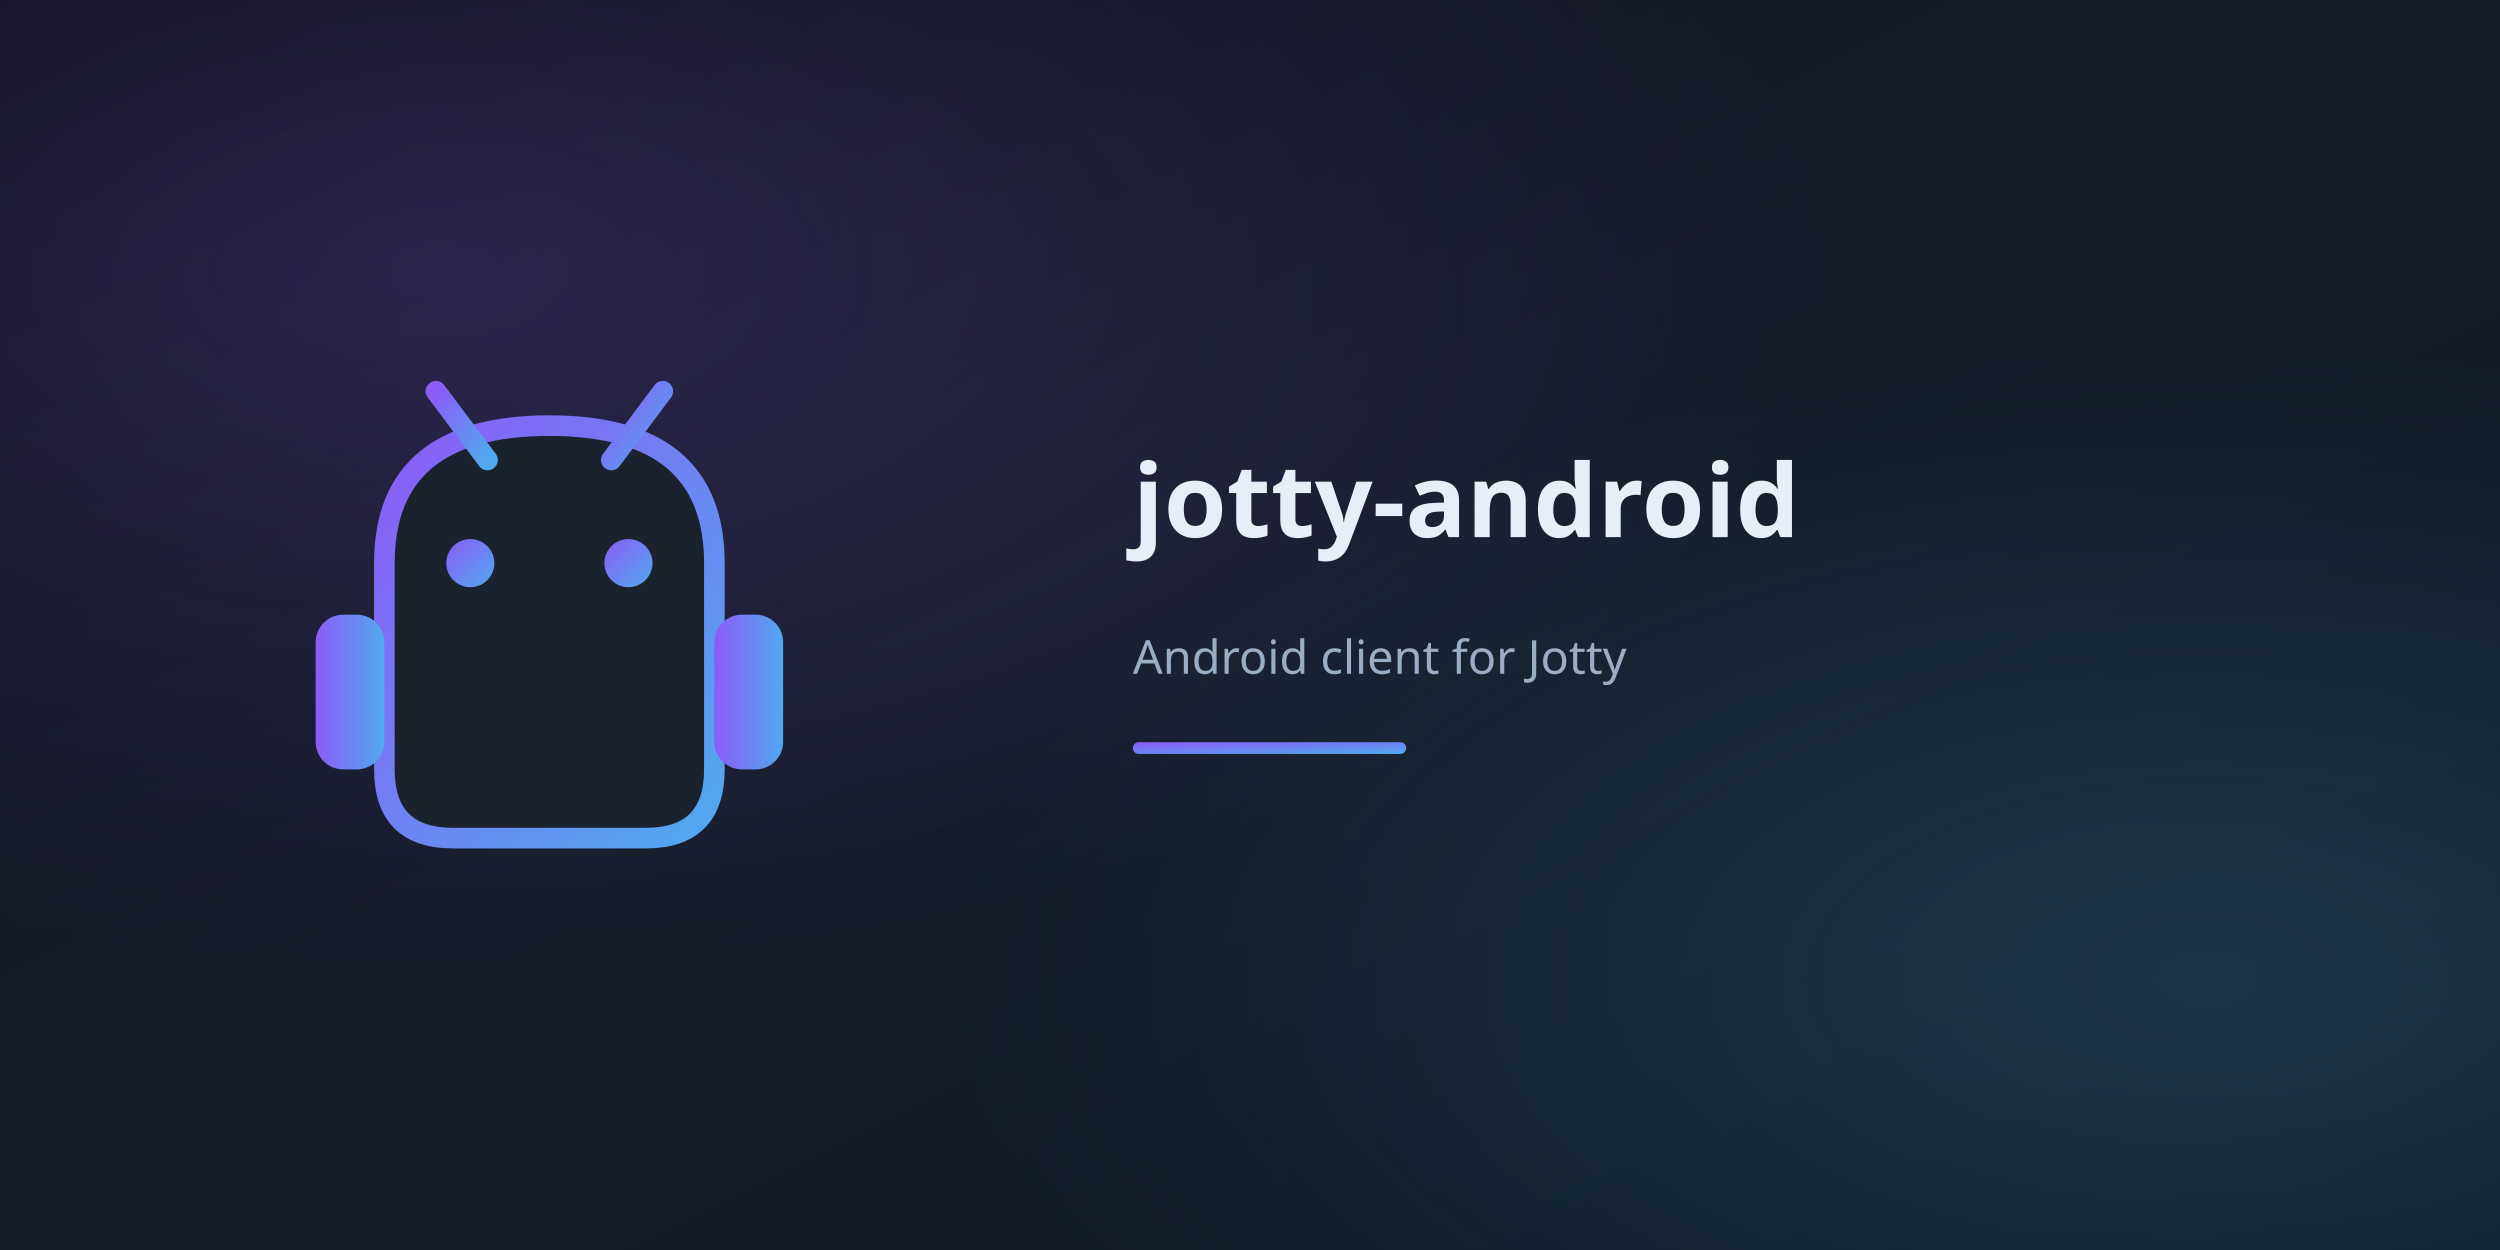
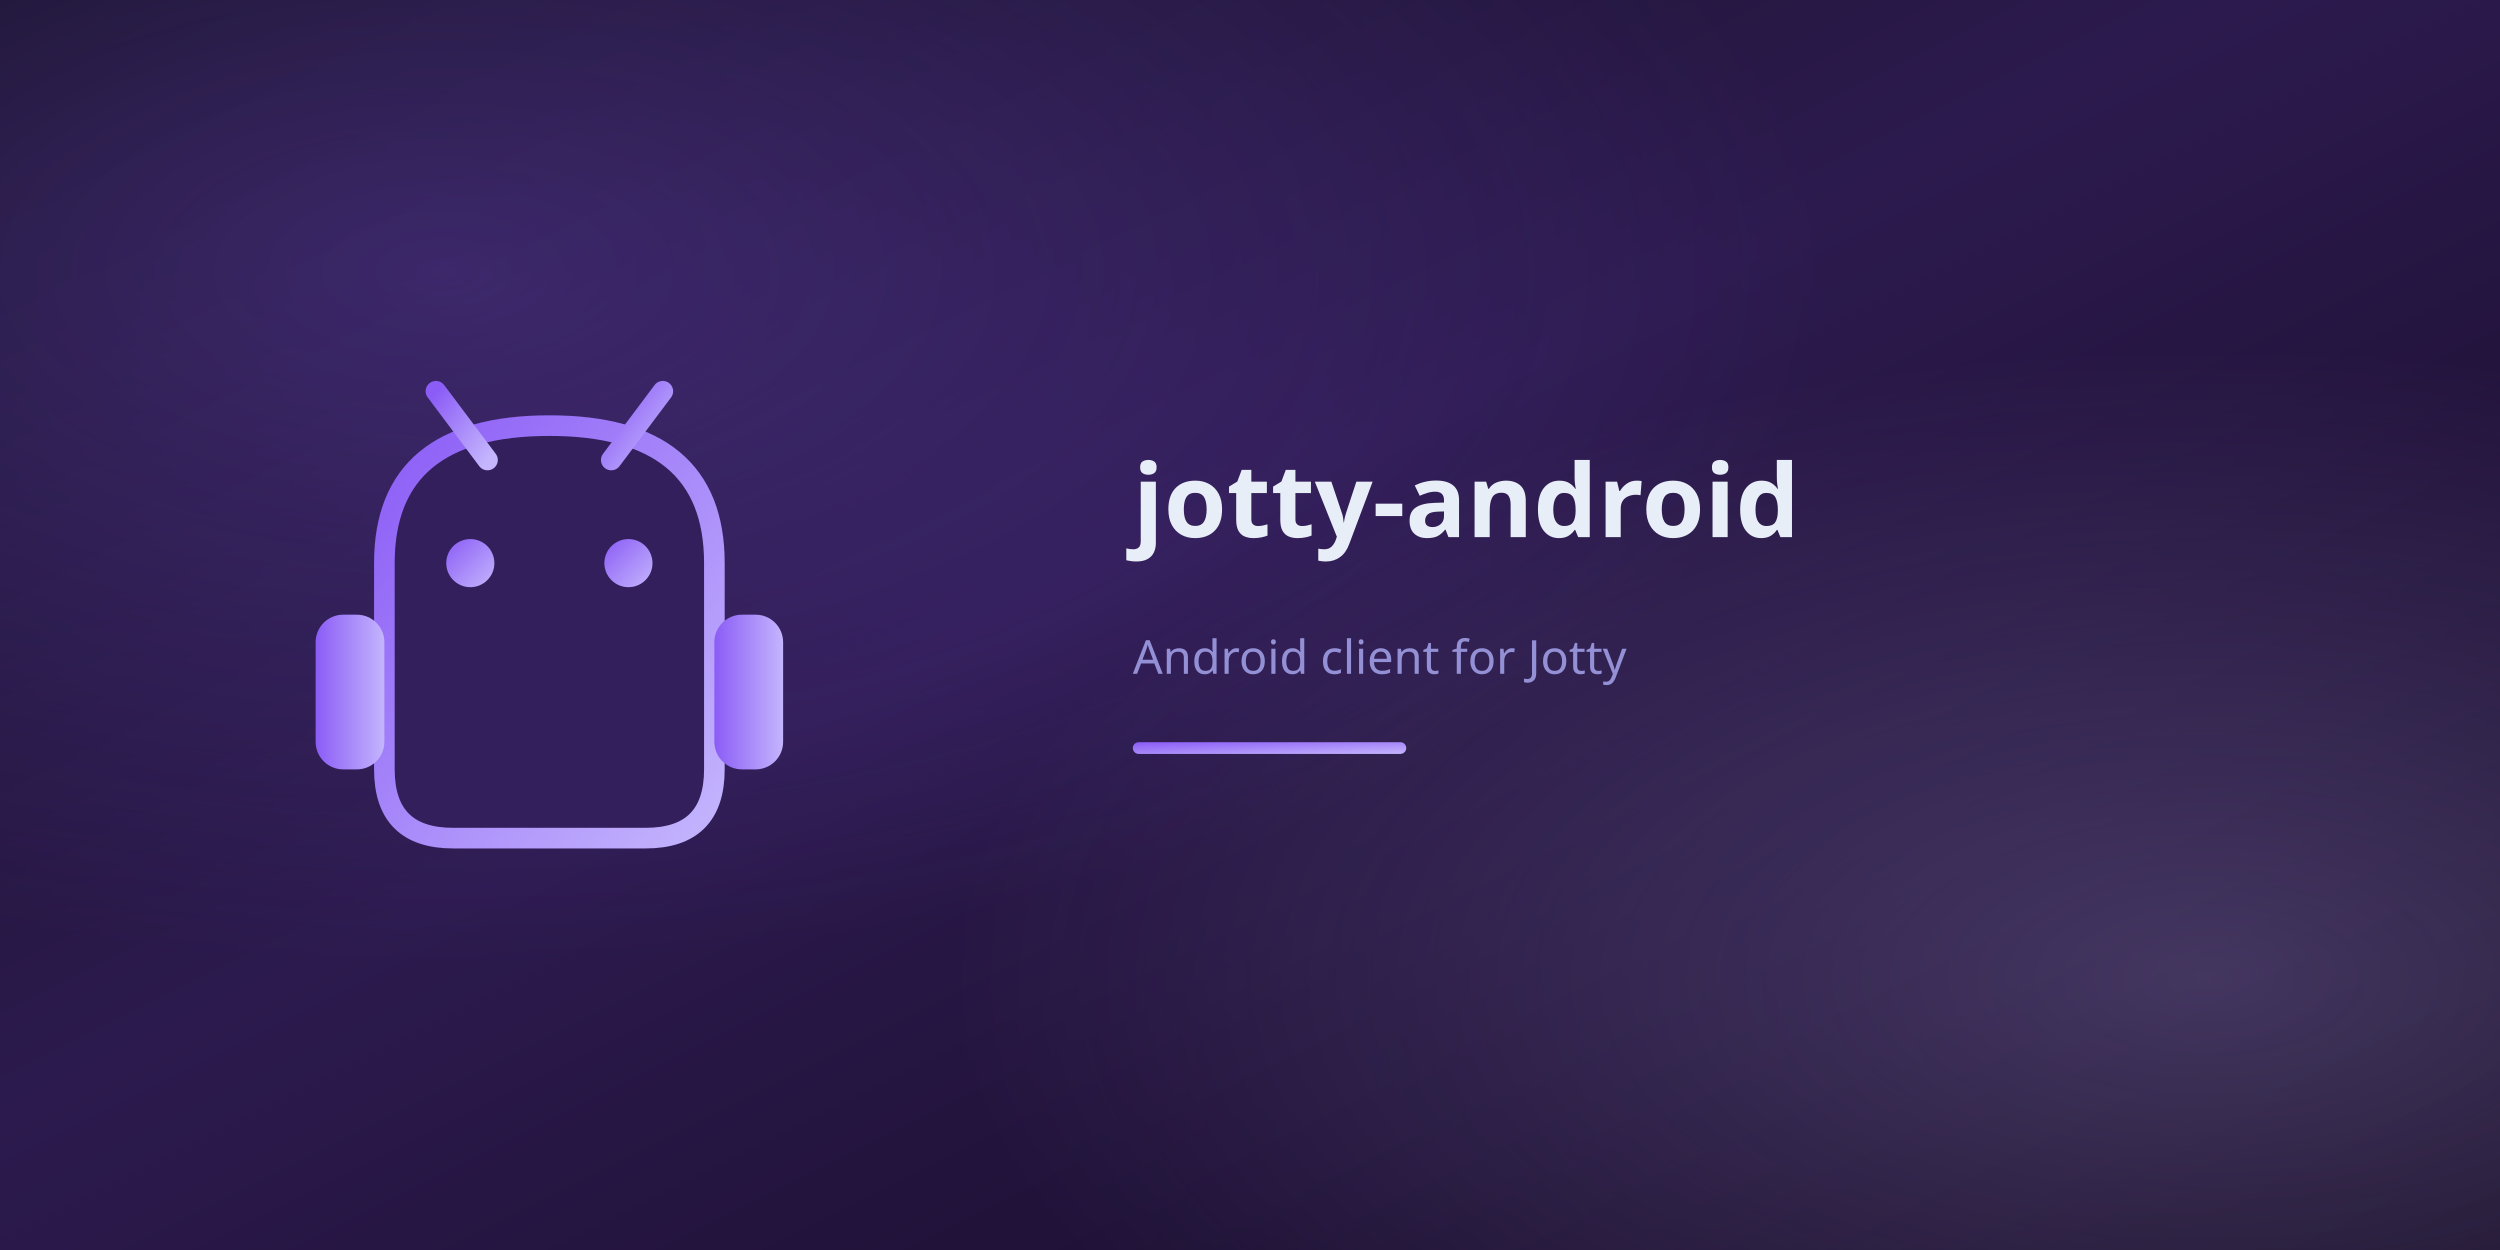
<svg xmlns="http://www.w3.org/2000/svg" viewBox="0 0 1280 640" width="1280" height="640" role="img" aria-label="jotty-android">
  <defs>
    <linearGradient id="ac" x1="0" y1="0" x2="1" y2="1">
      <stop offset="0" stop-color="#8b5cf6" />
-       <stop offset="1" stop-color="#51a9f0" />
+       <stop offset="1" stop-color="#c4b5fd" />
    </linearGradient>
    <linearGradient id="gWarm" x1="0%" y1="0%" x2="100%" y2="0%">
      <stop offset="0%" stop-color="#8b5cf6" />
-       <stop offset="100%" stop-color="#51a9f0" />
+       <stop offset="100%" stop-color="#c4b5fd" />
    </linearGradient>
    <linearGradient id="canvasGrad" x1="0%" y1="0%" x2="100%" y2="100%">
-       <stop offset="0%" stop-color="#0a0e14" />
-       <stop offset="45%" stop-color="#151c28" />
-       <stop offset="100%" stop-color="#0c1820" />
-     </linearGradient>
-     <linearGradient id="bg" x1="0" y1="0" x2="1" y2="1">
-       <stop offset="0" stop-color="#1e1b4b" />
-       <stop offset="0.55" stop-color="#0f3a4a" />
-       <stop offset="1" stop-color="#0f766e" />
+       <stop offset="0%" stop-color="#120e1f" />
+       <stop offset="45%" stop-color="#2c1a4e" />
+       <stop offset="100%" stop-color="#12081f" />
    </linearGradient>
    <radialGradient id="glowA" cx="18%" cy="22%" r="55%">
-       <stop offset="0%" stop-color="#8b5cf6" stop-opacity="0.22" />
+       <stop offset="0%" stop-color="#8b5cf6" stop-opacity="0.28" />
      <stop offset="100%" stop-color="#8b5cf6" stop-opacity="0" />
    </radialGradient>
    <radialGradient id="glowB" cx="88%" cy="78%" r="50%">
-       <stop offset="0%" stop-color="#51a9f0" stop-opacity="0.20" />
-       <stop offset="100%" stop-color="#51a9f0" stop-opacity="0" />
+       <stop offset="0%" stop-color="#c4b5fd" stop-opacity="0.24" />
+       <stop offset="100%" stop-color="#c4b5fd" stop-opacity="0" />
    </radialGradient>
  </defs>
  <rect width="1280" height="640" fill="url(#canvasGrad)" />
  <rect width="1280" height="640" fill="url(#glowA)" />
  <rect width="1280" height="640" fill="url(#glowB)" />
  <g transform="translate(56 94.72) scale(0.88)">
-     <path d="M160 220 Q160 140 256 140 Q352 140 352 220 L352 340 Q352 380 312 380 L200 380 Q160 380 160 340 Z" fill="#1a222d" stroke="url(#ac)" stroke-width="12" />
+     <path d="M160 220 Q160 140 256 140 Q352 140 352 220 L352 340 Q352 380 312 380 L200 380 Q160 380 160 340 Z" fill="#331f5b" stroke="url(#ac)" stroke-width="12" />
    <circle cx="210" cy="220" r="14" fill="url(#ac)" />
    <circle cx="302" cy="220" r="14" fill="url(#ac)" />
    <line x1="190" y1="120" x2="220" y2="160" stroke="url(#ac)" stroke-width="12" stroke-linecap="round" />
    <line x1="322" y1="120" x2="292" y2="160" stroke="url(#ac)" stroke-width="12" stroke-linecap="round" />
    <rect x="120" y="250" width="40" height="90" rx="16" fill="url(#gWarm)" />
    <rect x="352" y="250" width="40" height="90" rx="16" fill="url(#gWarm)" />
  </g>
  <text x="580" y="275" font-family="Segoe UI, system-ui, sans-serif" font-size="52" font-weight="700" fill="#e8eef7">jotty-android</text>
-   <text x="580" y="345" font-family="Segoe UI, system-ui, sans-serif" font-size="24" font-weight="500" fill="#9aadc4">Android client for Jotty</text>
+   <text x="580" y="345" font-family="Segoe UI, system-ui, sans-serif" font-size="24" font-weight="500" fill="#9490d5">Android client for Jotty</text>
  <rect x="580" y="380" width="140" height="6" rx="3" fill="url(#ac)" />
</svg>
